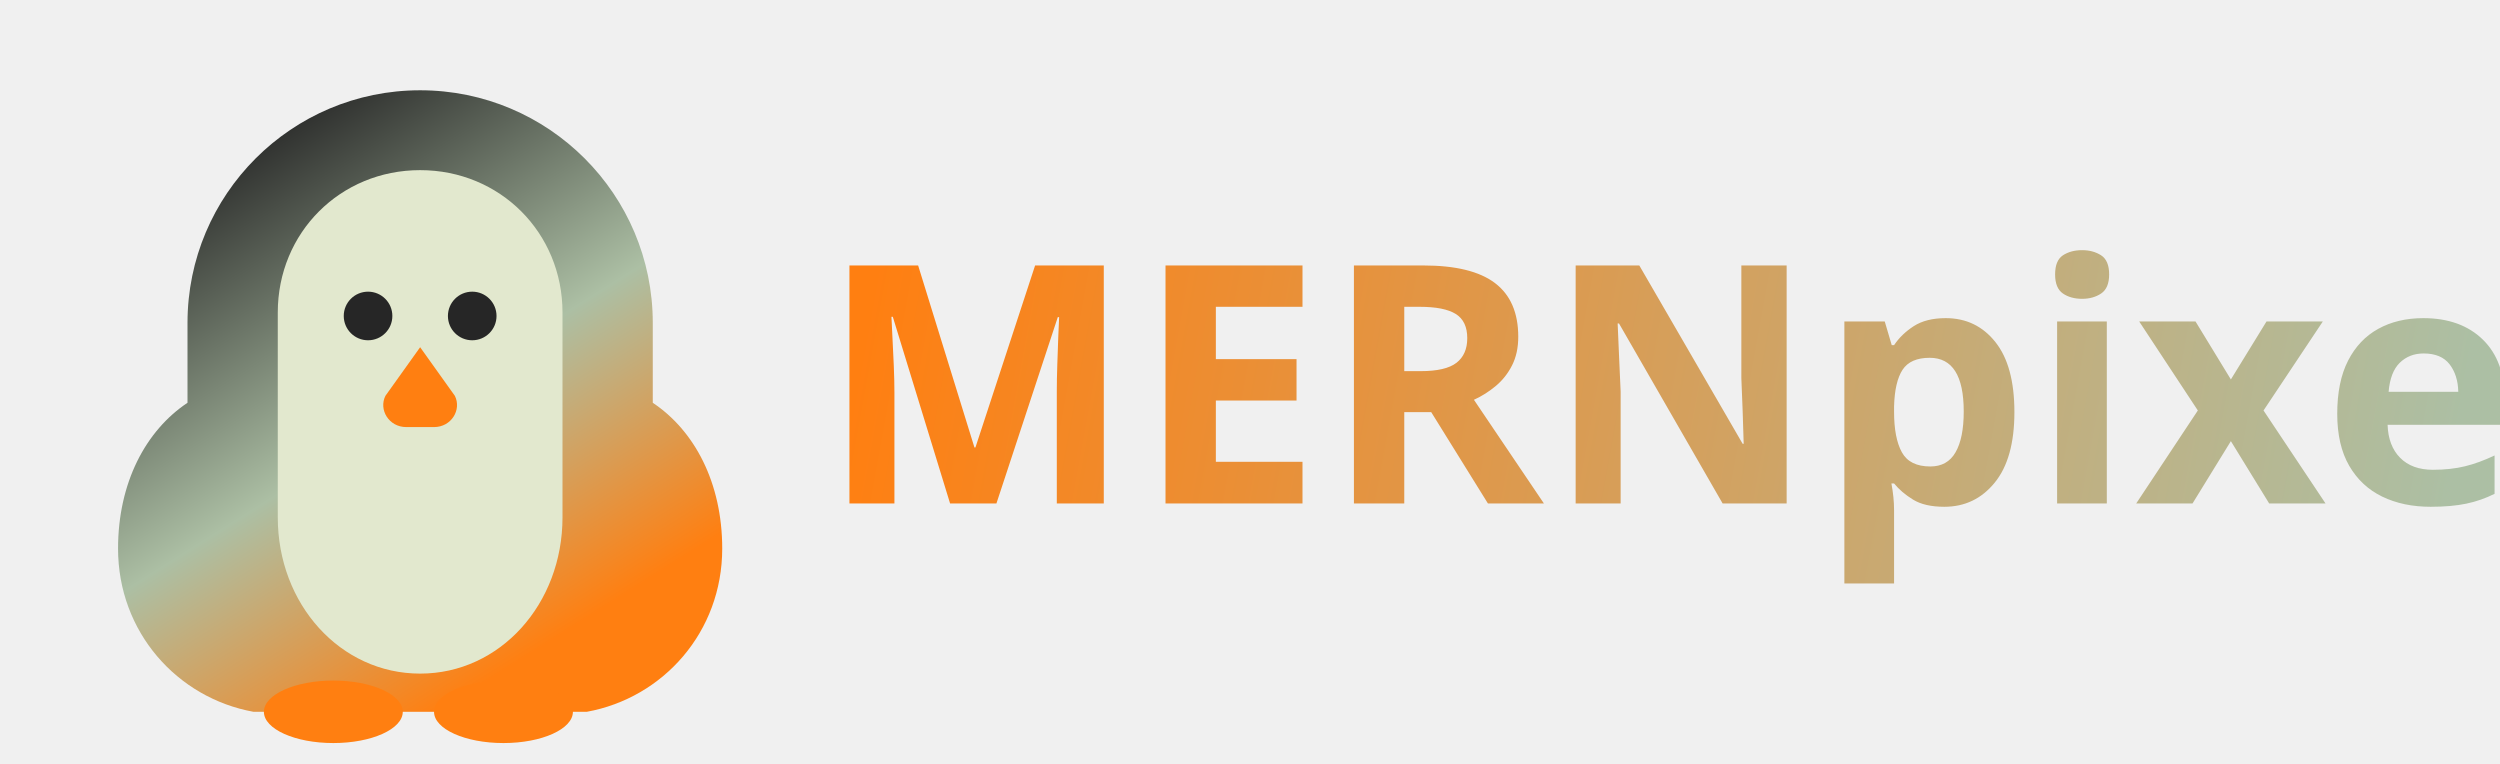
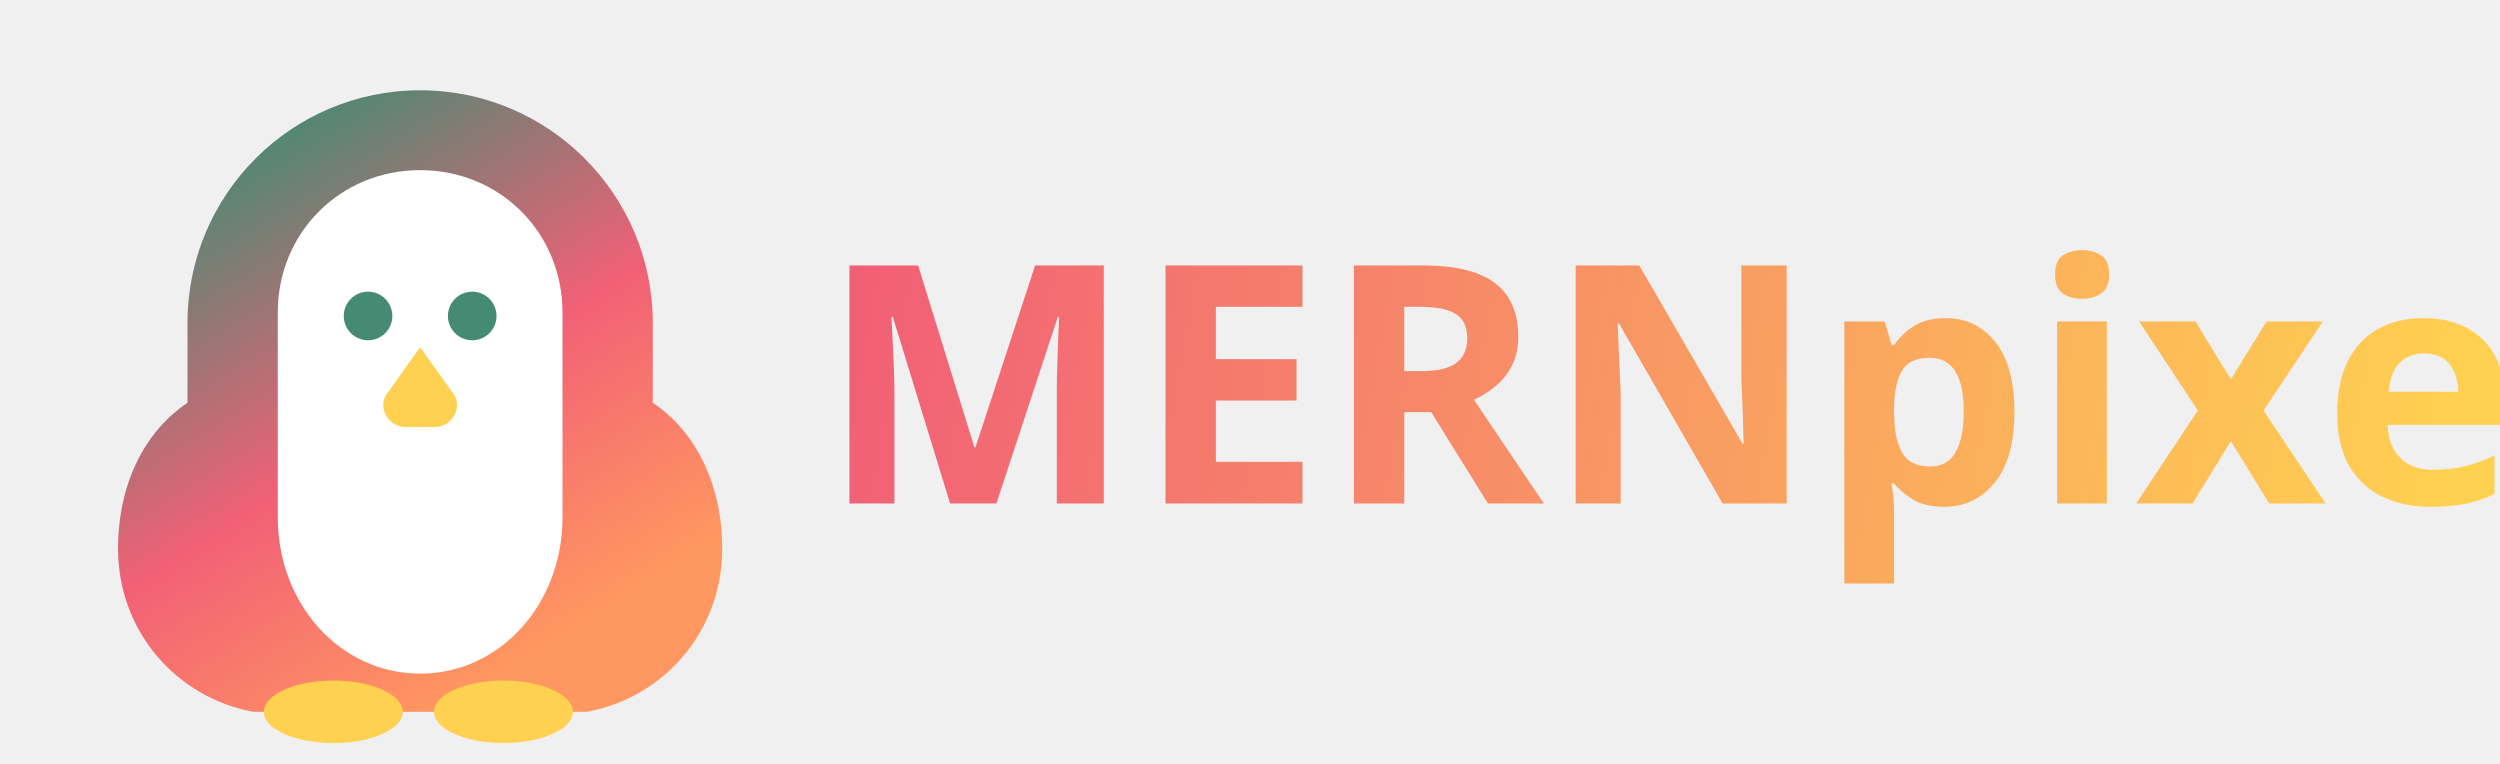
<svg xmlns="http://www.w3.org/2000/svg" width="720" height="220" viewBox="0 0 720 220" fill="none" role="img" aria-labelledby="mernpixelLogoTitle mernpixelLogoDesc">
  <defs>
    <linearGradient id="penguinBody" x1="62" y1="22" x2="154" y2="168" gradientUnits="userSpaceOnUse">
-       <stop offset="0" stop-color="#262626" />
-       <stop offset="0.55" stop-color="#ACBFA4" />
-       <stop offset="1" stop-color="#FF7F11" />
+       <stop offset="0" stop-color="#458B73" />
+       <stop offset="0.55" stop-color="#F26076" />
+       <stop offset="1" stop-color="#FF9760" />
    </linearGradient>
    <linearGradient id="wordMark" x1="250" y1="88" x2="700" y2="170" gradientUnits="userSpaceOnUse">
-       <stop offset="0" stop-color="#FF7F11" />
-       <stop offset="1" stop-color="#ACBFA4" />
+       <stop offset="0" stop-color="#F26076" />
+       <stop offset="1" stop-color="#FFD150" />
    </linearGradient>
  </defs>
  <g transform="translate(12 12)">
    <path d="M109 14C72 14 42 44 42 81V104C30 112 22 127 22 146C22 170 39 189 61 193H157C179 189 196 170 196 146C196 127 188 112 176 104V81C176 44 146 14 109 14Z" fill="url(#penguinBody)" />
-     <path d="M109 37C86 37 68 55 68 78V137C68 162 86 182 109 182C132 182 150 162 150 137V78C150 55 132 37 109 37Z" fill="#E2E8CE" />
-     <circle cx="94" cy="79" r="7" fill="#262626" />
-     <circle cx="124" cy="79" r="7" fill="#262626" />
-     <path d="M109 88L99 102C97 106 100 111 105 111H113C118 111 121 106 119 102L109 88Z" fill="#FF7F11" />
-     <ellipse cx="84" cy="193" rx="20" ry="9" fill="#FF7F11" />
-     <ellipse cx="133" cy="193" rx="20" ry="9" fill="#FF7F11" />
+     <path d="M109 37C86 37 68 55 68 78V137C68 162 86 182 109 182C132 182 150 162 150 137V78C150 55 132 37 109 37Z" fill="#FFFFFF" />
+     <circle cx="94" cy="79" r="7" fill="#458B73" />
+     <circle cx="124" cy="79" r="7" fill="#458B73" />
+     <path d="M109 88L99 102C97 106 100 111 105 111H113C118 111 121 106 119 102L109 88Z" fill="#FFD150" />
+     <ellipse cx="84" cy="193" rx="20" ry="9" fill="#FFD150" />
+     <ellipse cx="133" cy="193" rx="20" ry="9" fill="#FFD150" />
  </g>
  <text x="236" y="145" fill="url(#wordMark)" font-family="'Space Grotesk', 'Segoe UI', sans-serif" font-size="96" font-weight="600" letter-spacing="0.5">MERNpixel</text>
</svg>
